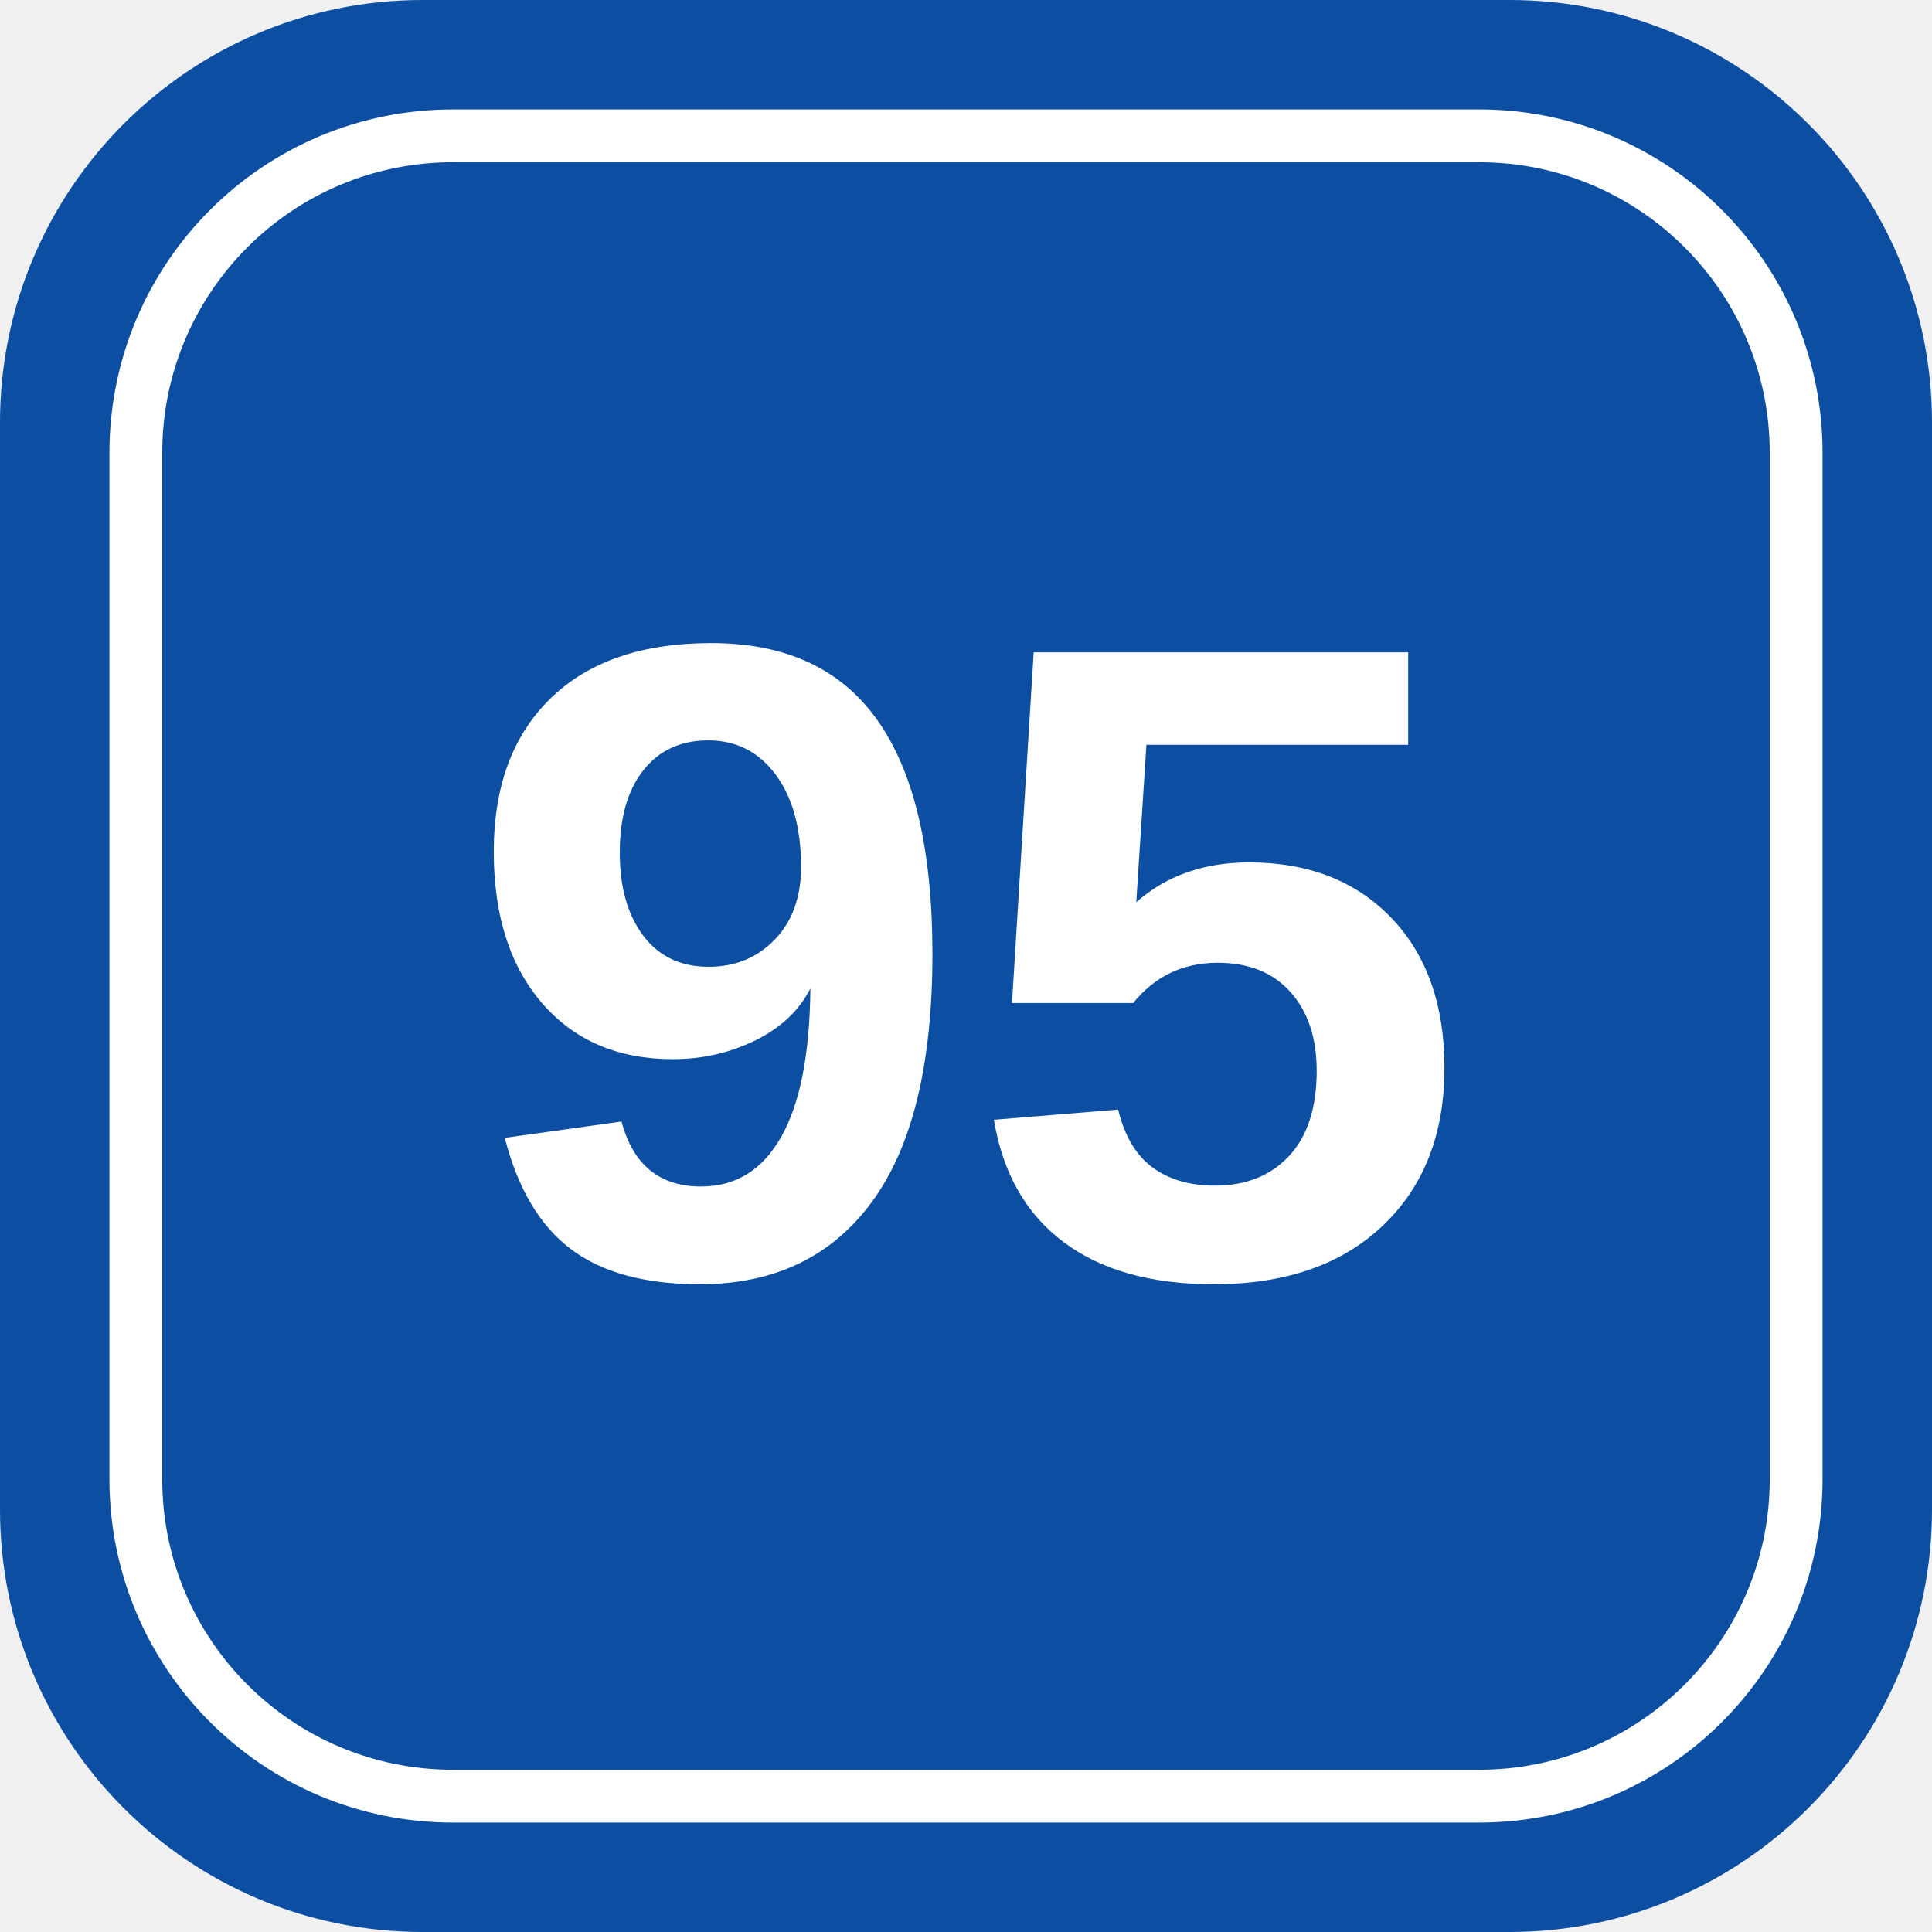
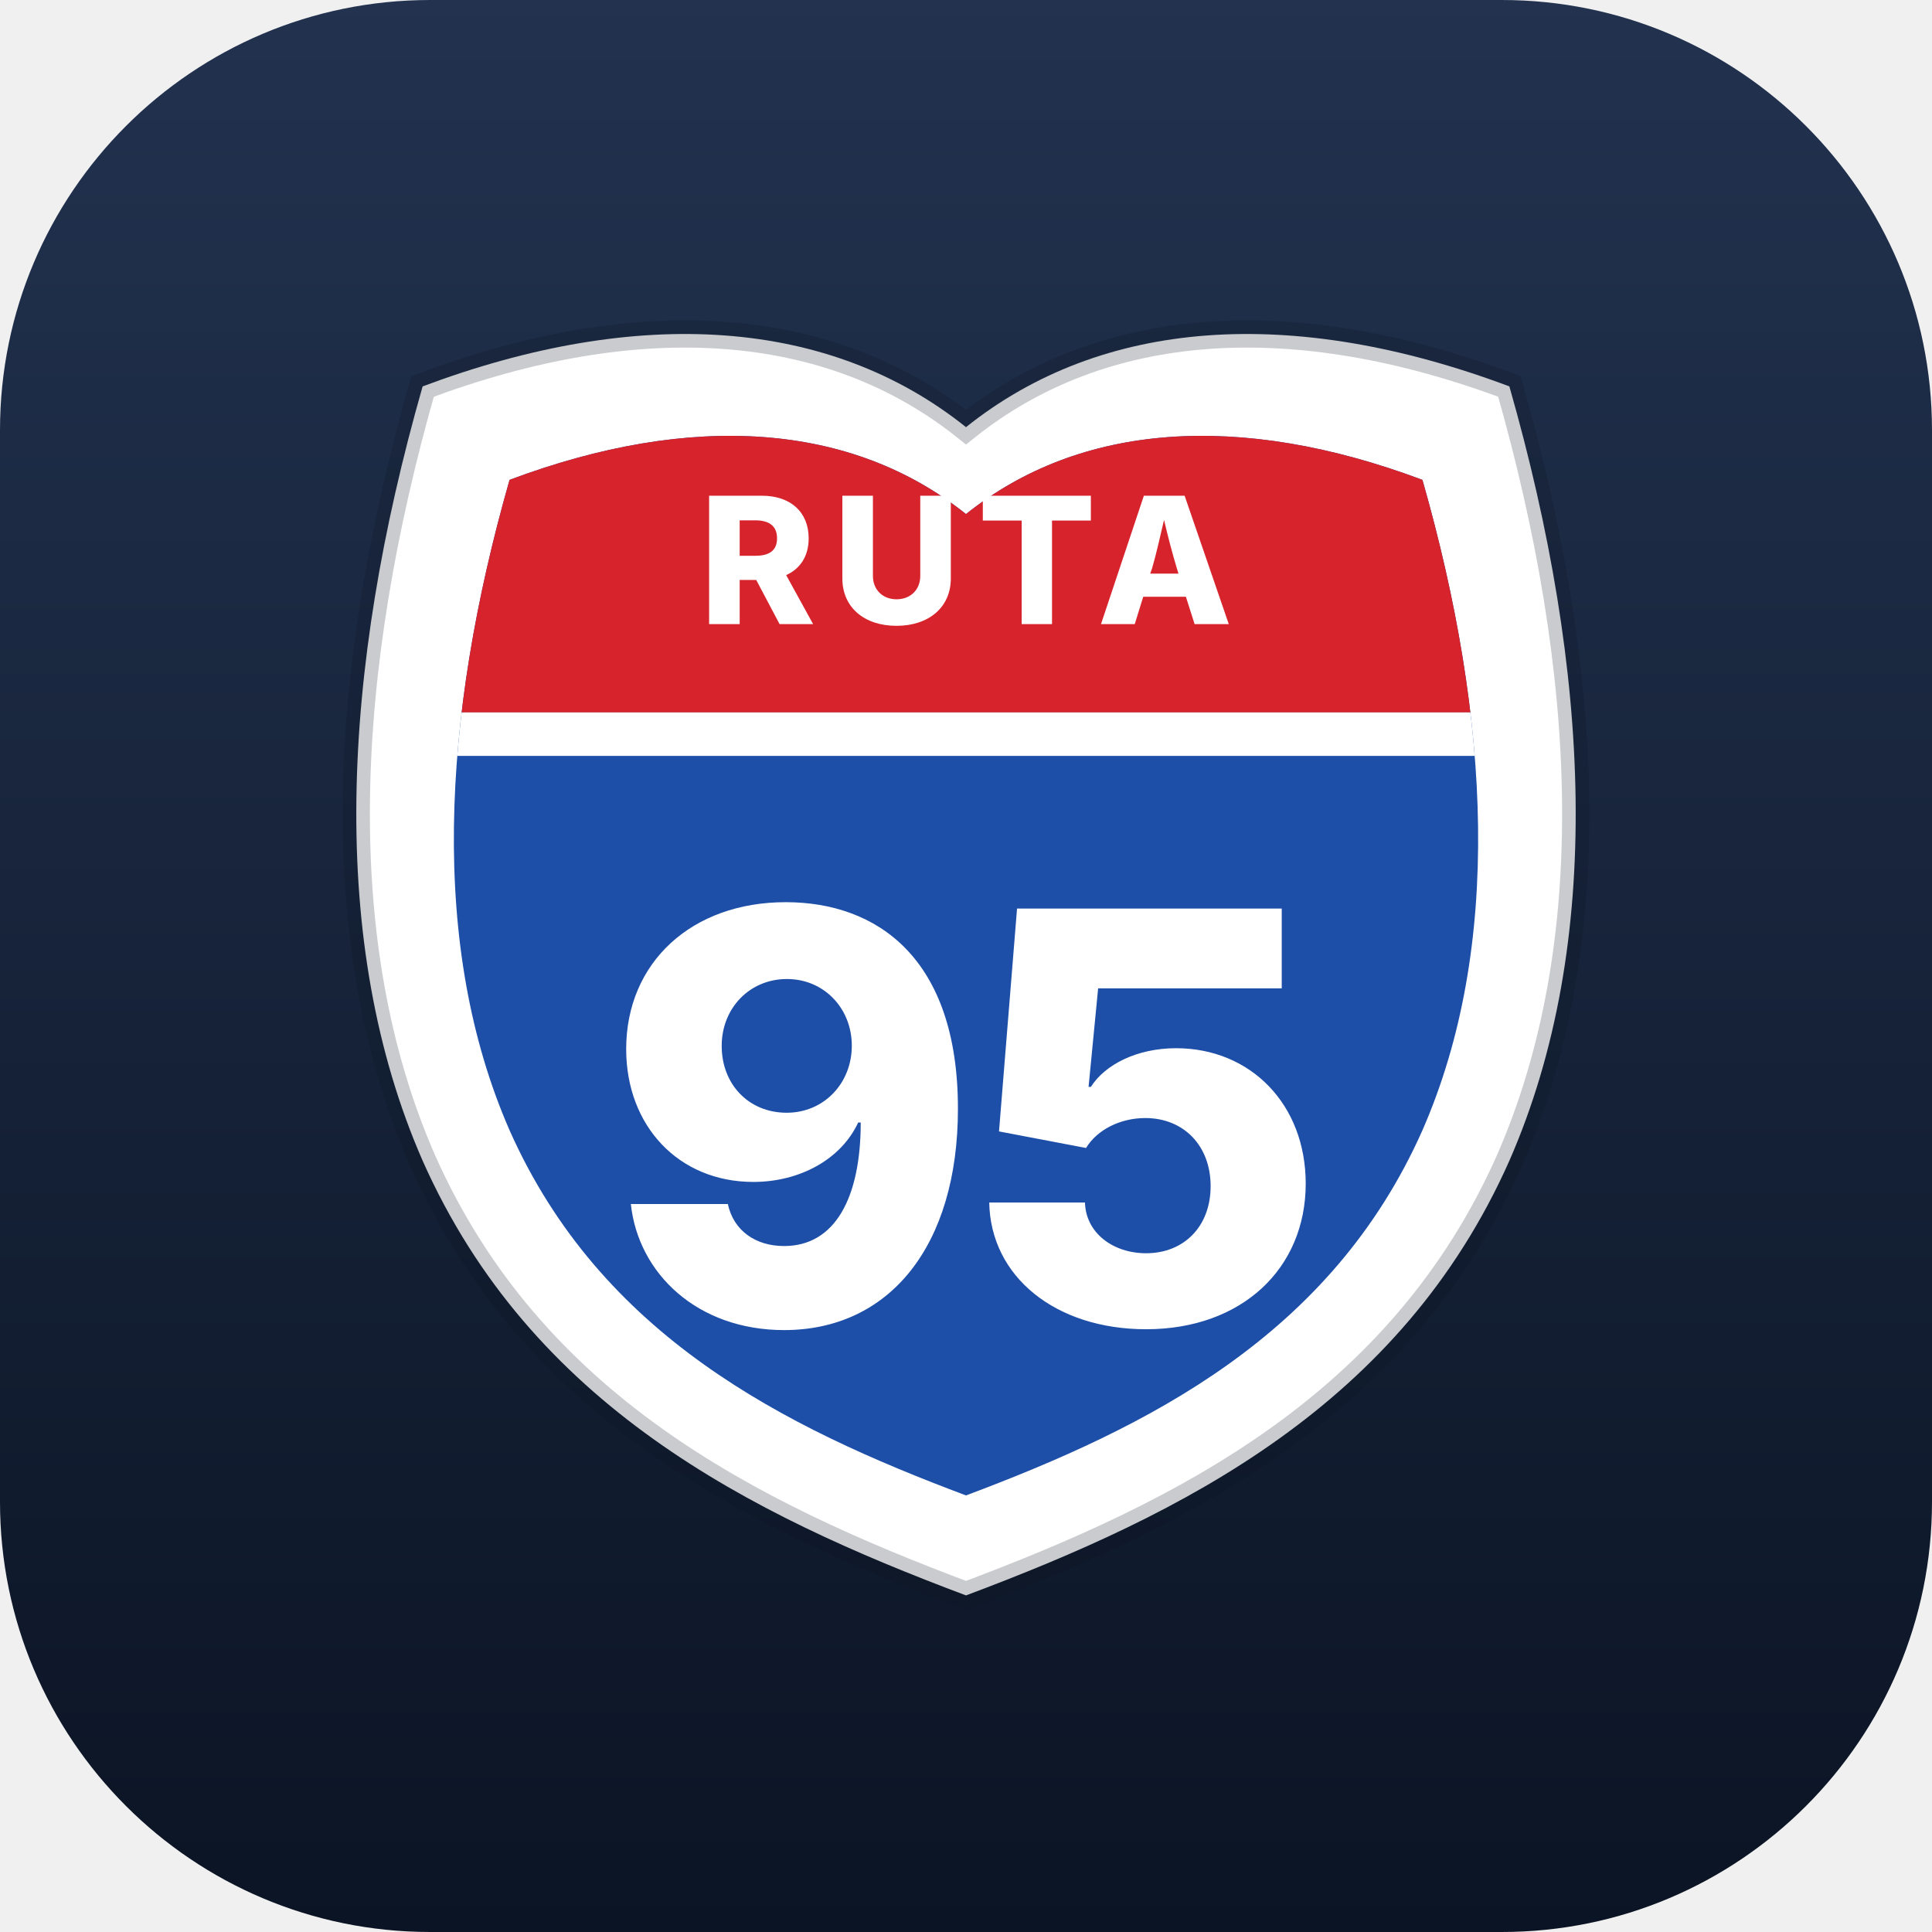
<svg xmlns="http://www.w3.org/2000/svg" viewBox="0 0 512 512">
-   <rect width="512" height="512" rx="112" fill="#0B4EA2" />
-   <rect x="36" y="36" width="440" height="440" rx="84" fill="none" stroke="#fff" stroke-width="14" />
-   <text x="256" y="338" text-anchor="middle" font-family="Arial Narrow,Arial,sans-serif" font-weight="700" font-size="240" fill="#fff">95</text>
+   <defs>
+     <linearGradient id="bg" x1="0" y1="0" x2="0" y2="1">
+       <stop offset="0" stop-color="#22324F" />
+       <stop offset="1" stop-color="#0B1424" />
+     </linearGradient>
+   </defs>
+   <rect width="512" height="512" rx="114" fill="url(#bg)" />
+   <g transform="translate(76 70) scale(3.6)">
+     <defs>
+       <clipPath id="sh-i">
+         <path d="M10 9C26 3 40 4 50 12C60 4 74 3 90 9C96 30 97 50 90 66C82 84 66 92 50 98C34 92 18 84 10 66C3 50 4 30 10 9Z" transform="translate(50 52) scale(.84) translate(-50 -52)" />
+       </clipPath>
+     </defs>
+     <path d="M10 9C26 3 40 4 50 12C60 4 74 3 90 9C96 30 97 50 90 66C82 84 66 92 50 98C34 92 18 84 10 66C3 50 4 30 10 9Z" fill="#fff" stroke="#0B1424" stroke-opacity=".22" stroke-width="2" />
+     <g clip-path="url(#sh-i)">
+       <rect width="100" height="100" fill="#1D4FA8" />
+       <rect width="100" height="33" fill="#D7232C" />
+       <rect y="33" width="100" height="3.2" fill="#fff" />
+     </g>
+     <text x="50" y="26.5" text-anchor="middle" font-family="Inter, Arial, Helvetica, sans-serif" font-weight="800" font-size="13" letter-spacing="1.2" fill="#fff">RUTA</text>
+     <text x="50" y="78" text-anchor="middle" font-family="Inter, Arial, Helvetica, sans-serif" font-weight="800" font-size="42" letter-spacing="-1" fill="#fff">95</text>
+   </g>
</svg>
